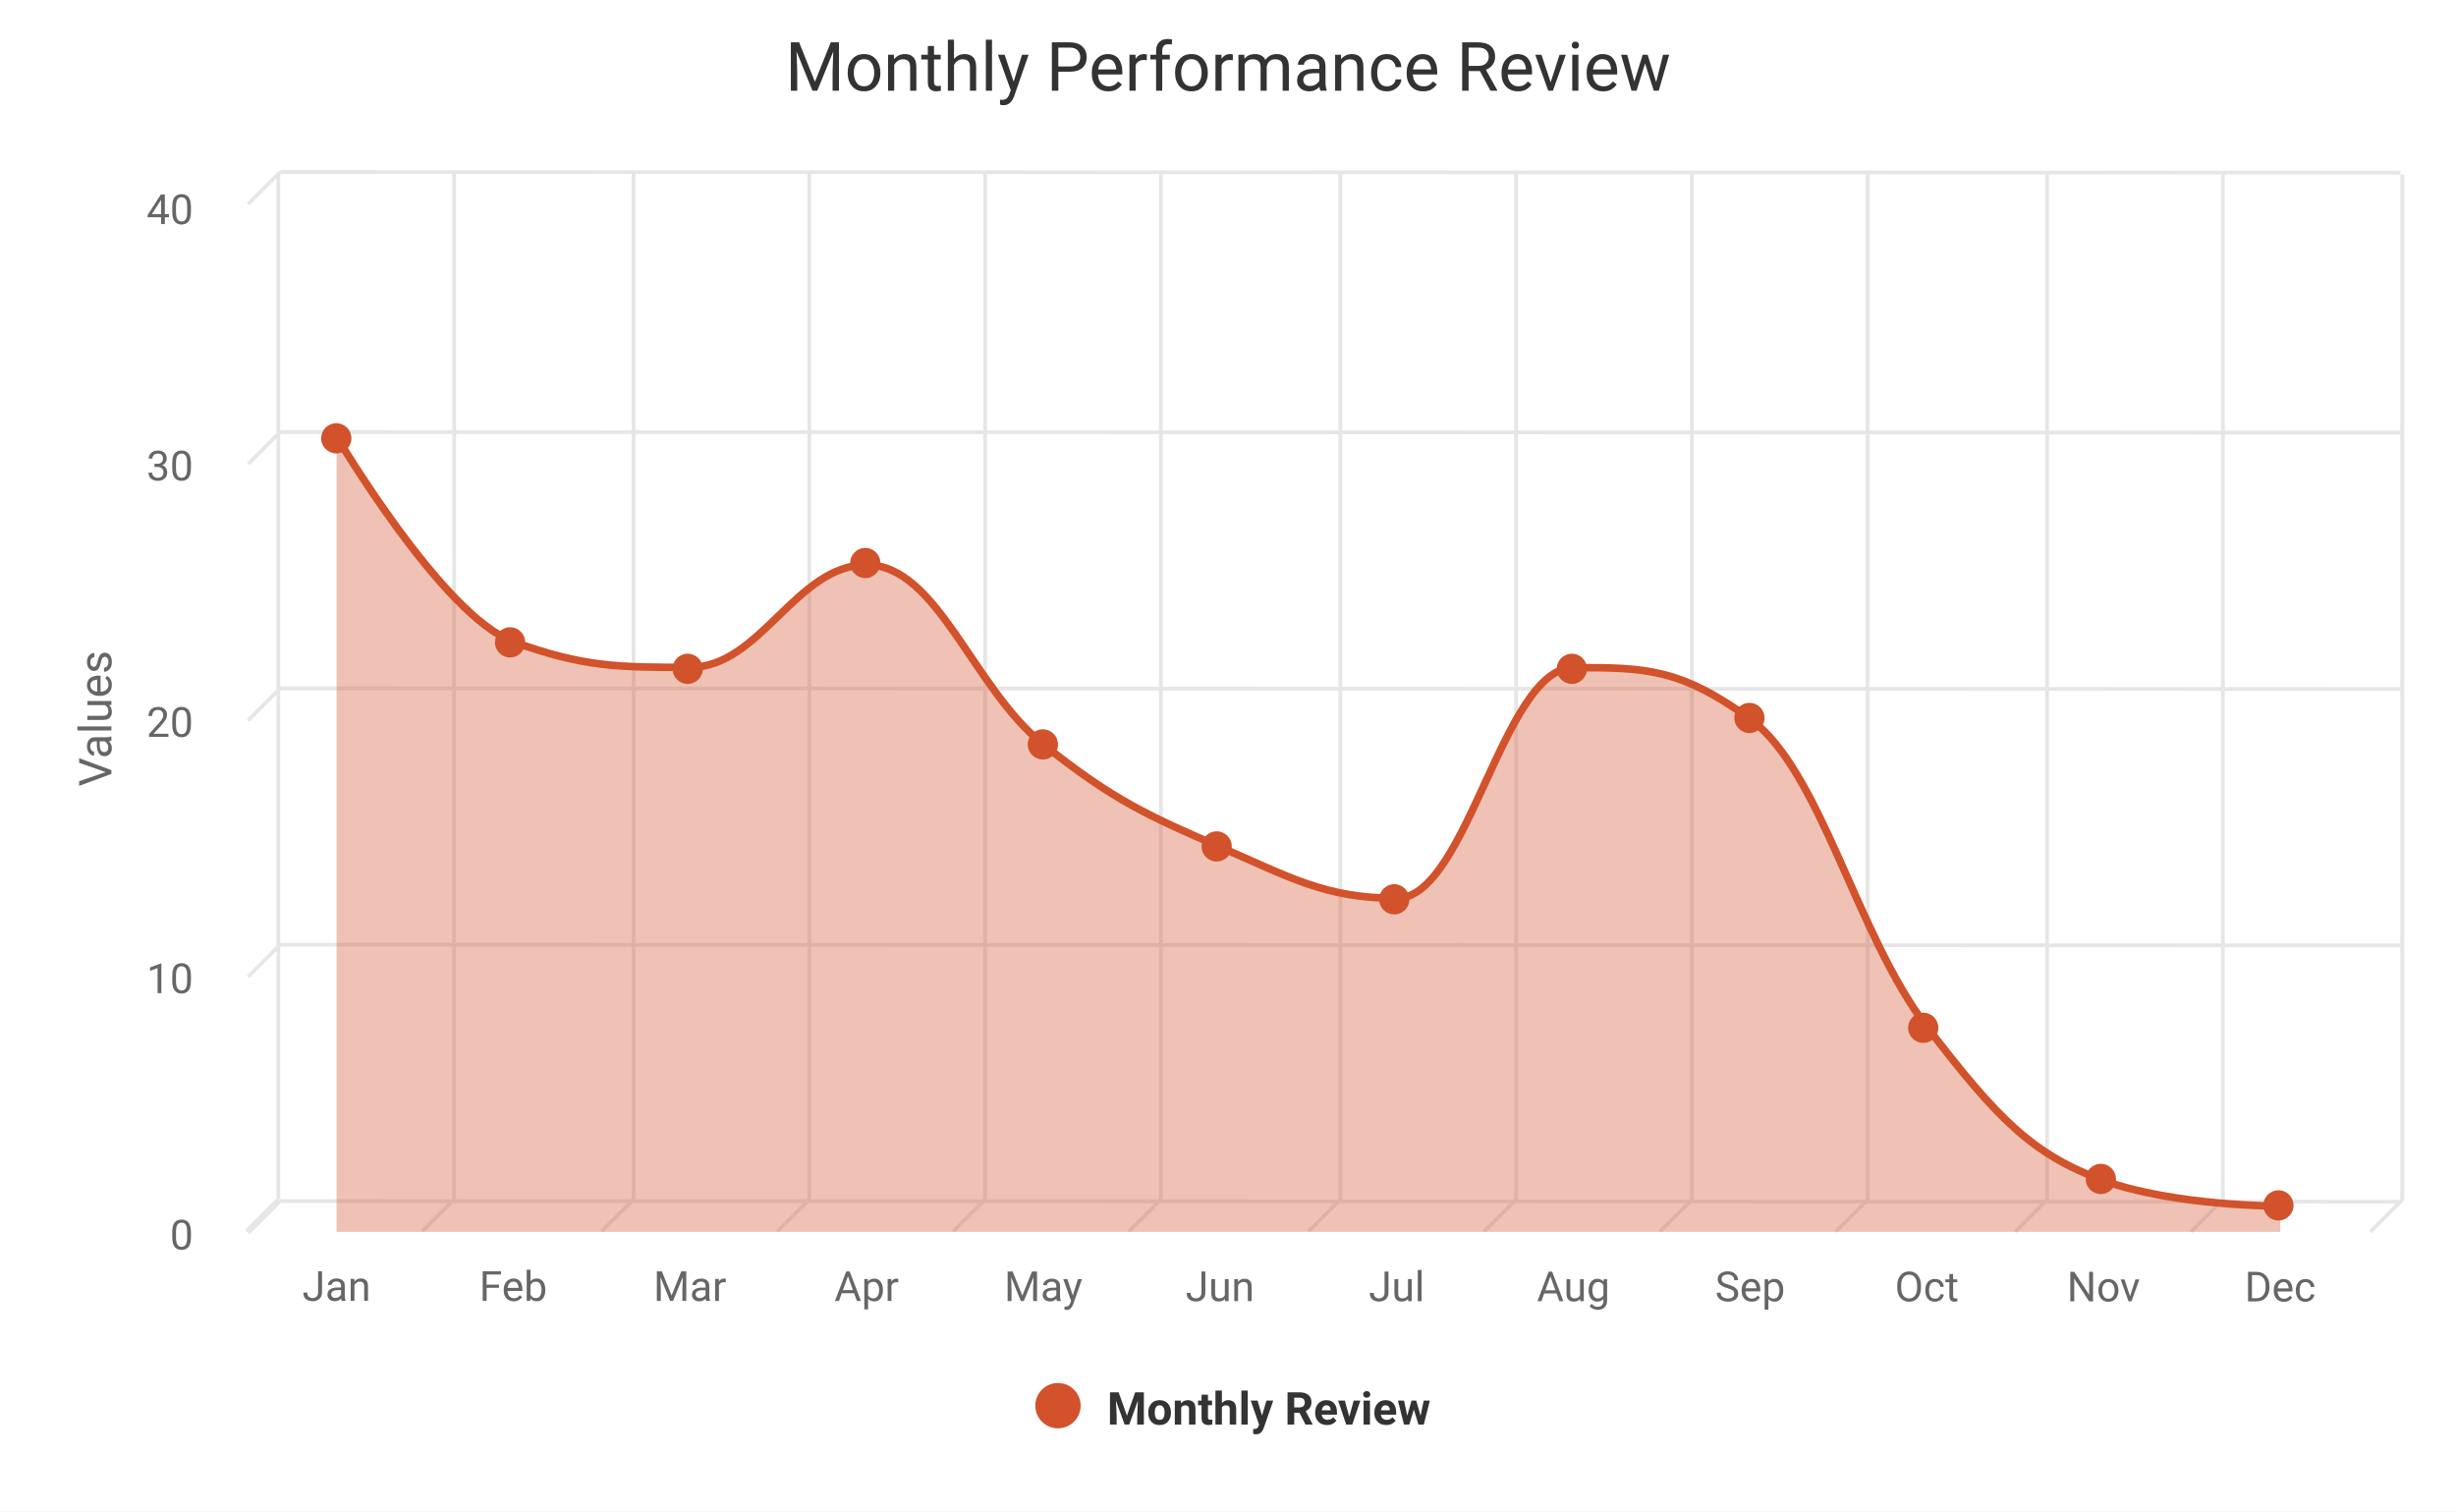
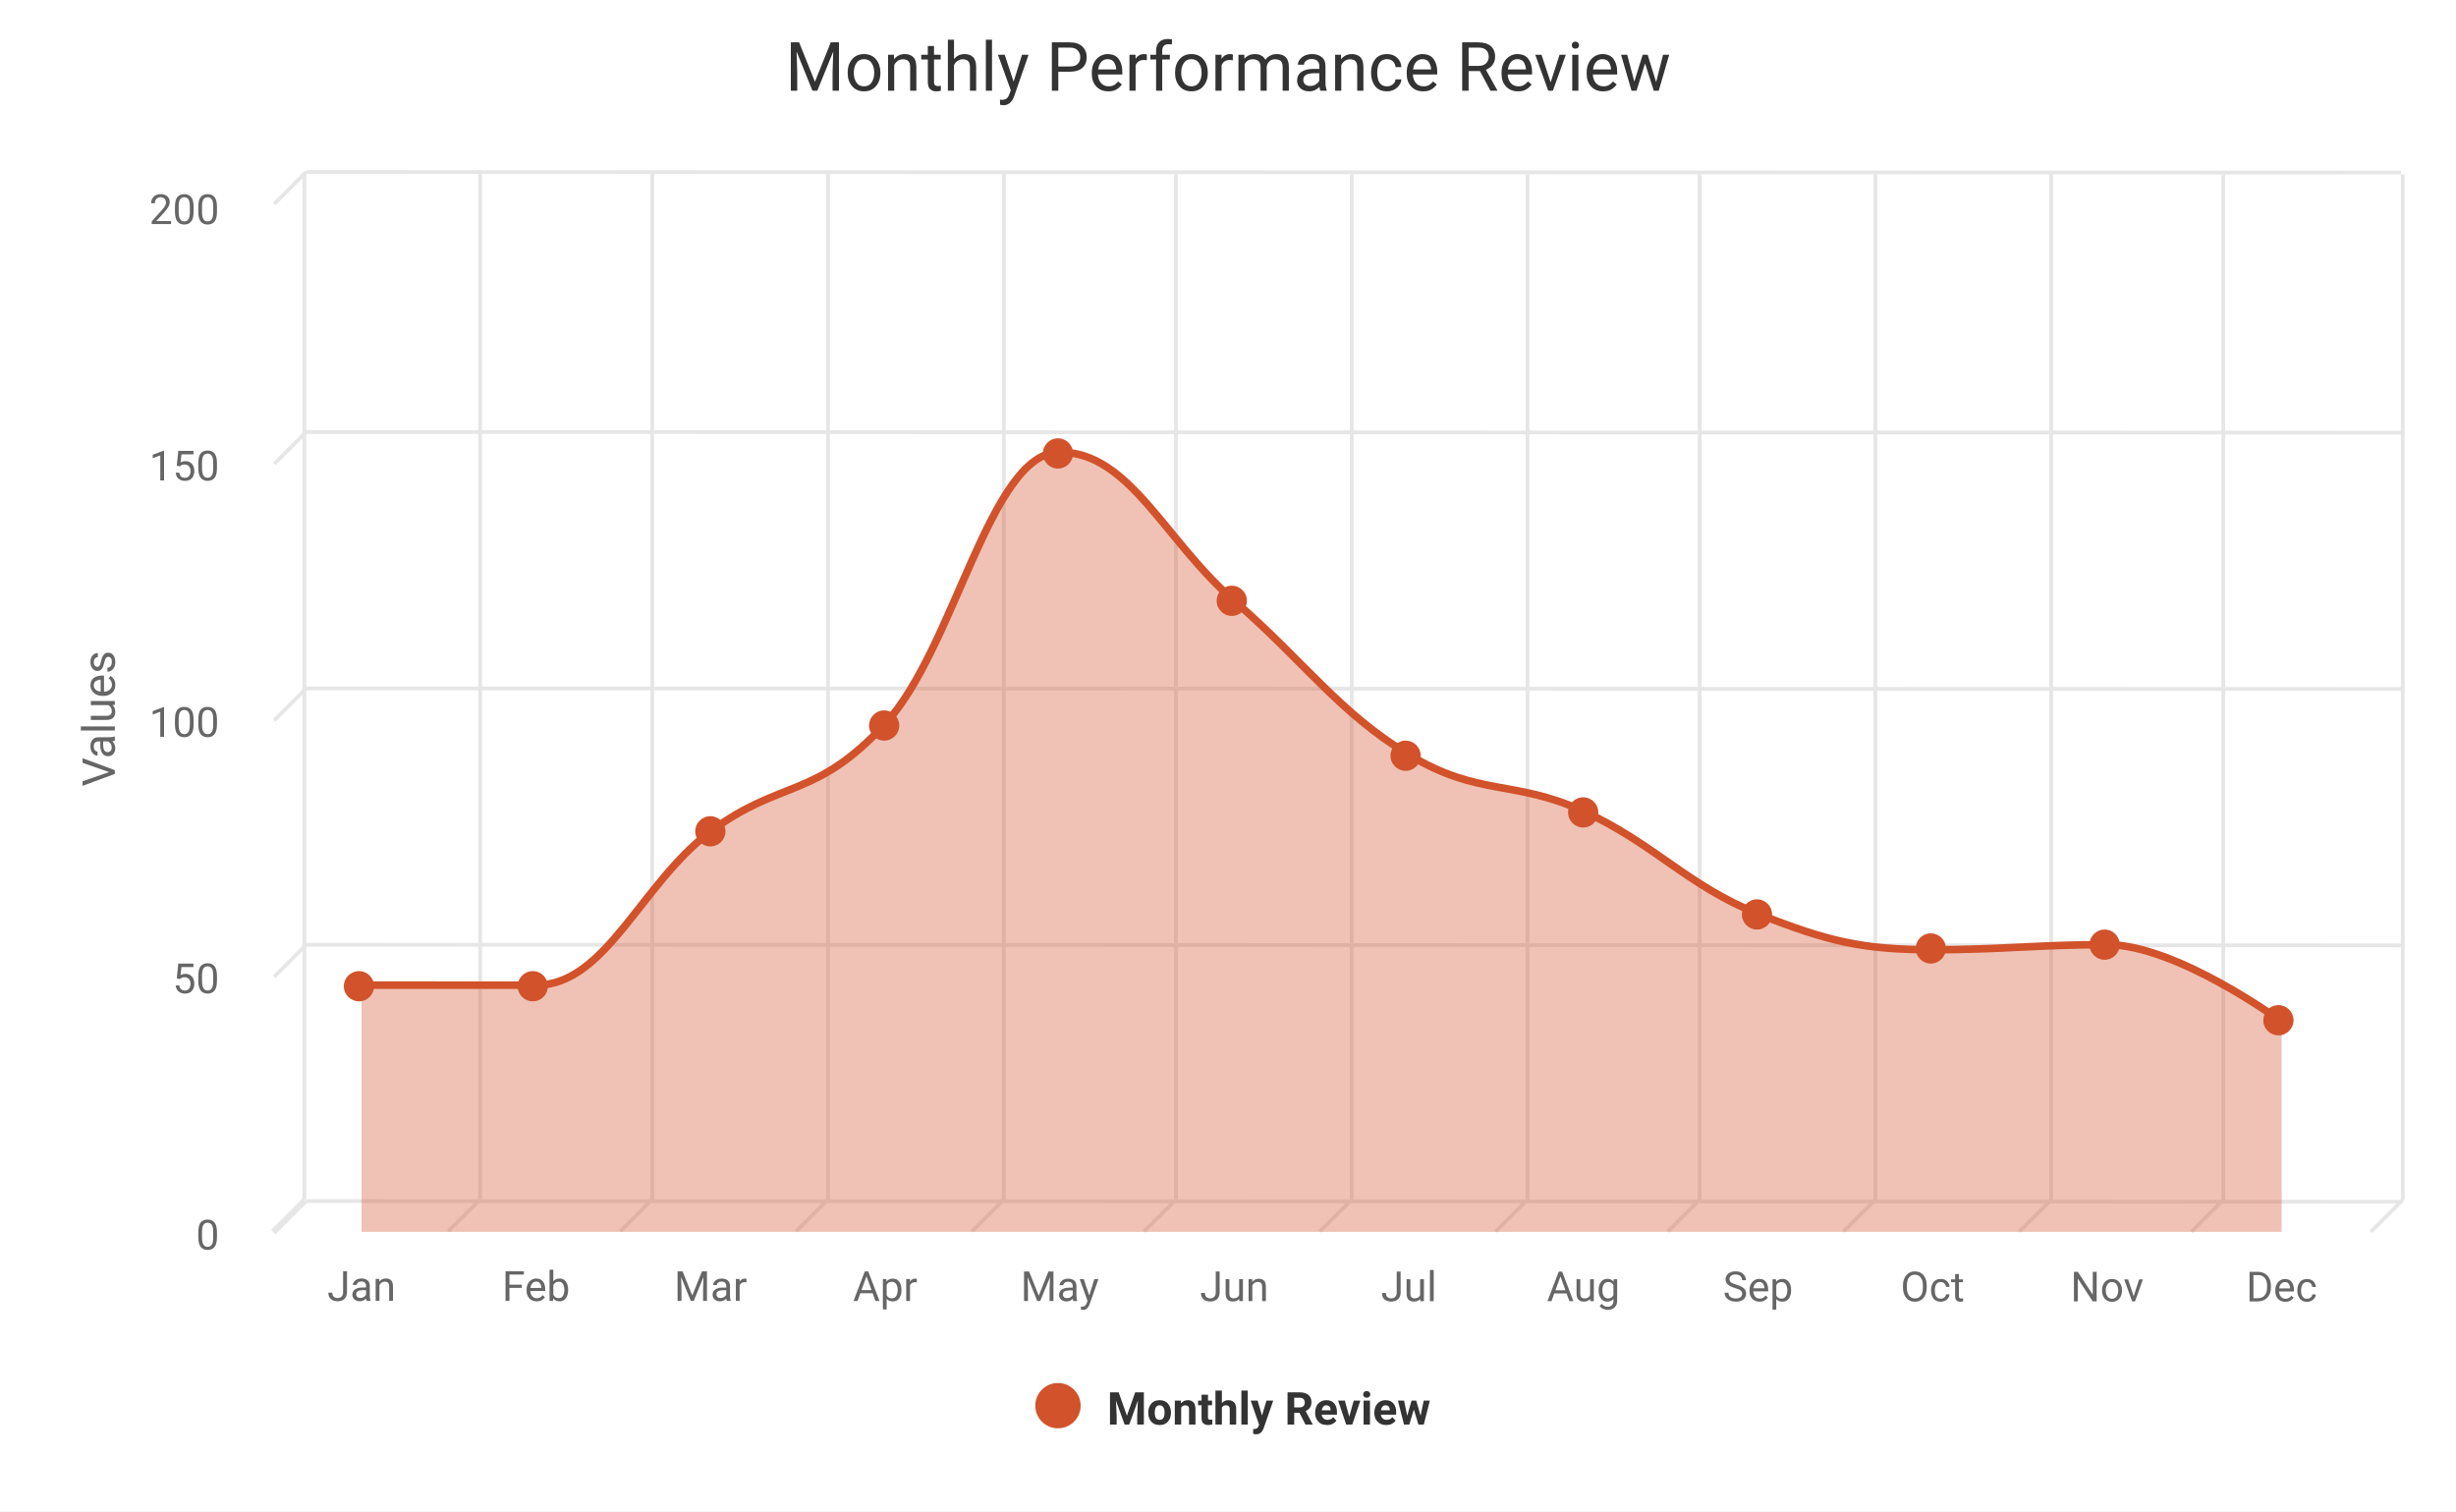
<svg xmlns="http://www.w3.org/2000/svg" version="1.1" class="highcharts-root" style="font-family: Roboto; font-size: 12px;" width="650" height="400" viewBox="0 0 650 400" aria-label="Interactive chart" aria-hidden="false">
  <defs aria-hidden="true">
-     <clipPath id="highcharts-rqmbkfw-4936-">
+     <clipPath id="highcharts-jren4wh-1386-">
      <rect x="0" y="0" width="650" height="400" fill="none" />
    </clipPath>
-     <clipPath id="highcharts-rqmbkfw-4949-">
+     <clipPath id="highcharts-jren4wh-1399-">
      <rect x="0" y="0" width="650" height="400" fill="none" />
    </clipPath>
  </defs>
  <rect fill="#ffffff" class="highcharts-background" x="0" y="0" width="650" height="400" rx="0" ry="0" aria-hidden="true" />
  <g stroke-linejoin="round" class="highcharts-3d-frame highcharts-3d-frame-bottom" data-z-index="-1000" aria-hidden="true">
-     <path fill="none" d="M 64.723 326.798 L 626.85 326.969 L 635.325 318.495 L 73.198 318.324 Z" visibility="hidden" />
-     <path fill="none" d="M 74.15 317.372 L 635.308 317.543 L 626.85 326 L 65.692 325.829 Z" />
-     <path fill="none" d="M 64.723 326.798 L 73.198 318.324 L 74.15 317.372 L 65.692 325.829 Z" visibility="hidden" />
-     <path fill="none" d="M 635.325 318.495 L 626.85 326.969 L 626.85 326 L 635.308 317.543 Z" />
-     <path fill="none" d="M 626.85 326.969 L 64.723 326.798 L 65.692 325.829 L 626.85 326 Z" />
-     <path fill="none" d="M 73.198 318.324 L 635.325 318.495 L 635.308 317.543 L 74.15 317.372 Z" visibility="hidden" />
+     <path fill="none" d="M 71.613 326.8 L 626.96 326.969 L 635.435 318.495 L 80.088 318.326 Z" visibility="hidden" />
+     <path fill="none" d="M 81.04 317.374 L 635.418 317.543 L 626.96 326 L 72.582 325.831 Z" />
+     <path fill="none" d="M 71.613 326.8 L 80.088 318.326 L 81.04 317.374 L 72.582 325.831 Z" visibility="hidden" />
+     <path fill="none" d="M 635.435 318.495 L 626.96 326.969 L 626.96 326 L 635.418 317.543 Z" />
+     <path fill="none" d="M 626.96 326.969 L 71.613 326.8 L 72.582 325.831 L 626.96 326 Z" />
+     <path fill="none" d="M 80.088 318.326 L 635.435 318.495 L 635.418 317.543 L 81.04 317.374 Z" visibility="hidden" />
  </g>
  <g stroke-linejoin="round" class="highcharts-3d-frame highcharts-3d-frame-left" data-z-index="-1000" aria-hidden="true">
-     <path fill="none" d="M 64.723 326.798 L 65.692 325.829 L 74.15 317.372 L 73.198 318.324 Z" visibility="hidden" />
-     <path fill="none" d="M 73.198 45.983 L 74.15 46 L 65.692 54.457 L 64.723 54.457 Z" />
-     <path fill="none" d="M 73.198 318.324 L 73.198 45.983 L 64.723 54.457 L 64.723 326.798 Z" visibility="hidden" />
-     <path fill="none" d="M 74.15 46 L 74.15 317.372 L 65.692 325.829 L 65.692 54.457 Z" />
-     <path fill="none" d="M 64.723 326.798 L 64.723 54.457 L 65.692 54.457 L 65.692 325.829 Z" />
-     <path fill="none" d="M 73.198 45.983 L 73.198 318.324 L 74.15 317.372 L 74.15 46 Z" visibility="hidden" />
+     <path fill="none" d="M 71.613 326.8 L 72.582 325.831 L 81.04 317.374 L 80.088 318.326 Z" visibility="hidden" />
+     <path fill="none" d="M 80.088 45.983 L 81.04 46 L 72.582 54.457 L 71.613 54.457 Z" />
+     <path fill="none" d="M 80.088 318.326 L 80.088 45.983 L 71.613 54.457 L 71.613 326.8 Z" visibility="hidden" />
+     <path fill="none" d="M 81.04 46 L 81.04 317.374 L 72.582 325.831 L 72.582 54.457 Z" />
+     <path fill="none" d="M 71.613 326.8 L 71.613 54.457 L 72.582 54.457 L 72.582 325.831 Z" />
+     <path fill="none" d="M 80.088 45.983 L 80.088 318.326 L 81.04 317.374 L 81.04 46 Z" visibility="hidden" />
  </g>
  <g stroke-linejoin="round" class="highcharts-3d-frame highcharts-3d-frame-back" data-z-index="-1000" aria-hidden="true">
-     <path fill="none" d="M 635.325 318.495 L 73.198 318.324 L 74.15 317.372 L 635.308 317.543 Z" visibility="hidden" />
-     <path fill="none" d="M 73.198 45.983 L 635.325 46.154 L 635.308 46.171 L 74.15 46 Z" />
-     <path fill="none" d="M 73.198 318.324 L 73.198 45.983 L 74.15 46 L 74.15 317.372 Z" visibility="hidden" />
-     <path fill="none" d="M 635.325 46.154 L 635.325 318.495 L 635.308 317.543 L 635.308 46.171 Z" />
-     <path fill="none" d="M 74.15 46 L 635.308 46.171 L 635.308 317.543 L 74.15 317.372 Z" />
-     <path fill="none" d="M 73.198 318.324 L 635.325 318.495 L 635.325 46.154 L 73.198 45.983 Z" visibility="hidden" />
+     <path fill="none" d="M 635.435 318.495 L 80.088 318.326 L 81.04 317.374 L 635.418 317.543 Z" visibility="hidden" />
+     <path fill="none" d="M 80.088 45.983 L 635.435 46.152 L 635.418 46.169 L 81.04 46 Z" />
+     <path fill="none" d="M 80.088 318.326 L 80.088 45.983 L 81.04 46 L 81.04 317.374 Z" visibility="hidden" />
+     <path fill="none" d="M 635.435 46.152 L 635.435 318.495 L 635.418 317.543 L 635.418 46.169 Z" />
+     <path fill="none" d="M 81.04 46 L 635.418 46.169 L 635.418 317.543 L 81.04 317.374 Z" />
+     <path fill="none" d="M 80.088 318.326 L 635.435 318.495 L 635.435 46.152 L 80.088 45.983 Z" visibility="hidden" />
  </g>
-   <rect fill="none" class="highcharts-plot-background" x="61" y="46" width="579" height="280" aria-hidden="true" />
+   <rect fill="none" class="highcharts-plot-background" x="68" y="46" width="572" height="280" aria-hidden="true" />
  <g class="highcharts-pane-group" data-z-index="0" aria-hidden="true" />
  <g class="highcharts-grid highcharts-xaxis-grid" data-z-index="1" aria-hidden="true">
-     <path fill="none" stroke="#e6e6e6" stroke-width="1" stroke-dasharray="none" data-z-index="1" class="highcharts-grid-line" d="M 120.187 46.014 L 120.187 317.386 M 111.728 325.843 L 120.187 317.386" opacity="1" />
-     <path fill="none" stroke="#e6e6e6" stroke-width="1" stroke-dasharray="none" data-z-index="1" class="highcharts-grid-line" d="M 167.677 46.028 L 167.677 317.4 M 159.218 325.858 L 167.677 317.4" opacity="1" />
-     <path fill="none" stroke="#e6e6e6" stroke-width="1" stroke-dasharray="none" data-z-index="1" class="highcharts-grid-line" d="M 214.197 46.043 L 214.197 317.414 M 205.739 325.872 L 214.197 317.414" opacity="1" />
-     <path fill="none" stroke="#e6e6e6" stroke-width="1" stroke-dasharray="none" data-z-index="1" class="highcharts-grid-line" d="M 260.718 46.057 L 260.718 317.429 M 252.26 325.886 L 260.718 317.429" opacity="1" />
-     <path fill="none" stroke="#e6e6e6" stroke-width="1" stroke-dasharray="none" data-z-index="1" class="highcharts-grid-line" d="M 307.239 46.071 L 307.239 317.443 M 298.781 325.9 L 307.239 317.443" opacity="1" />
-     <path fill="none" stroke="#e6e6e6" stroke-width="1" stroke-dasharray="none" data-z-index="1" class="highcharts-grid-line" d="M 354.729 46.085 L 354.729 317.457 M 346.271 325.915 L 354.729 317.457" opacity="1" />
-     <path fill="none" stroke="#e6e6e6" stroke-width="1" stroke-dasharray="none" data-z-index="1" class="highcharts-grid-line" d="M 401.25 46.1 L 401.25 317.471 M 392.792 325.929 L 401.25 317.471" opacity="1" />
-     <path fill="none" stroke="#e6e6e6" stroke-width="1" stroke-dasharray="none" data-z-index="1" class="highcharts-grid-line" d="M 447.771 46.114 L 447.771 317.486 M 439.312 325.943 L 447.771 317.486" opacity="1" />
-     <path fill="none" stroke="#e6e6e6" stroke-width="1" stroke-dasharray="none" data-z-index="1" class="highcharts-grid-line" d="M 494.292 46.128 L 494.292 317.5 M 485.833 325.957 L 494.292 317.5" opacity="1" />
-     <path fill="none" stroke="#e6e6e6" stroke-width="1" stroke-dasharray="none" data-z-index="1" class="highcharts-grid-line" d="M 541.782 46.142 L 541.782 317.514 M 533.323 325.972 L 541.782 317.514" opacity="1" />
-     <path fill="none" stroke="#e6e6e6" stroke-width="1" stroke-dasharray="none" data-z-index="1" class="highcharts-grid-line" d="M 588.303 46.157 L 588.303 317.528 M 579.844 325.986 L 588.303 317.528" opacity="1" />
-     <path fill="none" stroke="#e6e6e6" stroke-width="1" stroke-dasharray="none" data-z-index="1" class="highcharts-grid-line" d="M 635.793 46.171 L 635.793 317.543 M 627.334 326 L 635.793 317.543" opacity="1" />
-     <path fill="none" stroke="#e6e6e6" stroke-width="1" stroke-dasharray="none" data-z-index="1" class="highcharts-grid-line" d="M 73.666 46 L 73.666 317.372 M 65.207 325.829 L 73.666 317.372" opacity="1" />
+     <path fill="none" stroke="#e6e6e6" stroke-width="1" stroke-dasharray="none" data-z-index="1" class="highcharts-grid-line" d="M 127.077 46.014 L 127.077 317.388 M 118.618 325.845 L 127.077 317.388" opacity="1" />
+     <path fill="none" stroke="#e6e6e6" stroke-width="1" stroke-dasharray="none" data-z-index="1" class="highcharts-grid-line" d="M 172.629 46.028 L 172.629 317.402 M 164.17 325.859 L 172.629 317.402" opacity="1" />
+     <path fill="none" stroke="#e6e6e6" stroke-width="1" stroke-dasharray="none" data-z-index="1" class="highcharts-grid-line" d="M 219.15 46.042 L 219.15 317.416 M 210.692 325.873 L 219.15 317.416" opacity="1" />
+     <path fill="none" stroke="#e6e6e6" stroke-width="1" stroke-dasharray="none" data-z-index="1" class="highcharts-grid-line" d="M 265.671 46.056 L 265.671 317.43 M 257.213 325.887 L 265.671 317.43" opacity="1" />
+     <path fill="none" stroke="#e6e6e6" stroke-width="1" stroke-dasharray="none" data-z-index="1" class="highcharts-grid-line" d="M 311.224 46.07 L 311.224 317.444 M 302.765 325.901 L 311.224 317.444" opacity="1" />
+     <path fill="none" stroke="#e6e6e6" stroke-width="1" stroke-dasharray="none" data-z-index="1" class="highcharts-grid-line" d="M 357.745 46.084 L 357.745 317.458 M 349.286 325.915 L 357.745 317.458" opacity="1" />
+     <path fill="none" stroke="#e6e6e6" stroke-width="1" stroke-dasharray="none" data-z-index="1" class="highcharts-grid-line" d="M 404.266 46.098 L 404.266 317.472 M 395.807 325.93 L 404.266 317.472" opacity="1" />
+     <path fill="none" stroke="#e6e6e6" stroke-width="1" stroke-dasharray="none" data-z-index="1" class="highcharts-grid-line" d="M 449.818 46.112 L 449.818 317.486 M 441.359 325.943 L 449.818 317.486" opacity="1" />
+     <path fill="none" stroke="#e6e6e6" stroke-width="1" stroke-dasharray="none" data-z-index="1" class="highcharts-grid-line" d="M 496.339 46.127 L 496.339 317.5 M 487.881 325.958 L 496.339 317.5" opacity="1" />
+     <path fill="none" stroke="#e6e6e6" stroke-width="1" stroke-dasharray="none" data-z-index="1" class="highcharts-grid-line" d="M 542.86 46.141 L 542.86 317.514 M 534.402 325.972 L 542.86 317.514" opacity="1" />
+     <path fill="none" stroke="#e6e6e6" stroke-width="1" stroke-dasharray="none" data-z-index="1" class="highcharts-grid-line" d="M 588.412 46.155 L 588.412 317.528 M 579.954 325.986 L 588.412 317.528" opacity="1" />
+     <path fill="none" stroke="#e6e6e6" stroke-width="1" stroke-dasharray="none" data-z-index="1" class="highcharts-grid-line" d="M 635.903 46.169 L 635.903 317.543 M 627.444 326 L 635.903 317.543" opacity="1" />
+     <path fill="none" stroke="#e6e6e6" stroke-width="1" stroke-dasharray="none" data-z-index="1" class="highcharts-grid-line" d="M 80.556 46 L 80.556 317.374 M 72.097 325.831 L 80.556 317.374" opacity="1" />
  </g>
  <g class="highcharts-grid highcharts-zaxis-grid" data-z-index="1" aria-hidden="true" />
  <g class="highcharts-grid highcharts-yaxis-grid" data-z-index="1" aria-hidden="true">
-     <path fill="none" stroke="#e6e6e6" stroke-width="1" stroke-dasharray="none" data-z-index="1" class="highcharts-grid-line" d="M 74.15 317.856 L 635.308 318.027 M 65.692 326.314 L 74.15 317.856" opacity="1" />
-     <path fill="none" stroke="#e6e6e6" stroke-width="1" stroke-dasharray="none" data-z-index="1" class="highcharts-grid-line" d="M 74.15 250.013 L 635.308 250.184 M 65.692 258.471 L 74.15 250.013" opacity="1" />
-     <path fill="none" stroke="#e6e6e6" stroke-width="1" stroke-dasharray="none" data-z-index="1" class="highcharts-grid-line" d="M 74.15 182.17 L 635.308 182.341 M 65.692 190.628 L 74.15 182.17" opacity="1" />
-     <path fill="none" stroke="#e6e6e6" stroke-width="1" stroke-dasharray="none" data-z-index="1" class="highcharts-grid-line" d="M 74.15 114.328 L 635.308 114.498 M 65.692 122.785 L 74.15 114.328" opacity="1" />
-     <path fill="none" stroke="#e6e6e6" stroke-width="1" stroke-dasharray="none" data-z-index="1" class="highcharts-grid-line" d="M 74.15 45.515 L 635.308 45.686 M 65.692 53.973 L 74.15 45.515" opacity="1" />
+     <path fill="none" stroke="#e6e6e6" stroke-width="1" stroke-dasharray="none" data-z-index="1" class="highcharts-grid-line" d="M 81.04 317.858 L 635.418 318.027 M 72.582 326.316 L 81.04 317.858" opacity="1" />
+     <path fill="none" stroke="#e6e6e6" stroke-width="1" stroke-dasharray="none" data-z-index="1" class="highcharts-grid-line" d="M 81.04 250.015 L 635.418 250.184 M 72.582 258.472 L 81.04 250.015" opacity="1" />
+     <path fill="none" stroke="#e6e6e6" stroke-width="1" stroke-dasharray="none" data-z-index="1" class="highcharts-grid-line" d="M 81.04 182.171 L 635.418 182.34 M 72.582 190.629 L 81.04 182.171" opacity="1" />
+     <path fill="none" stroke="#e6e6e6" stroke-width="1" stroke-dasharray="none" data-z-index="1" class="highcharts-grid-line" d="M 81.04 114.328 L 635.418 114.497 M 72.582 122.785 L 81.04 114.328" opacity="1" />
+     <path fill="none" stroke="#e6e6e6" stroke-width="1" stroke-dasharray="none" data-z-index="1" class="highcharts-grid-line" d="M 81.04 45.515 L 635.418 45.684 M 72.582 53.973 L 81.04 45.515" opacity="1" />
  </g>
-   <rect fill="none" class="highcharts-plot-border" data-z-index="1" x="61" y="46" width="579" height="280" aria-hidden="true" />
+   <rect fill="none" class="highcharts-plot-border" data-z-index="1" x="68" y="46" width="572" height="280" aria-hidden="true" />
  <g class="highcharts-axis highcharts-xaxis" data-z-index="2" aria-hidden="true">
    <path fill="none" class="highcharts-axis-line" stroke="#ccd6eb" stroke-width="1" data-z-index="7" d="M 0 0" />
  </g>
  <g class="highcharts-axis highcharts-zaxis" data-z-index="2" aria-hidden="true">
    <path fill="none" class="highcharts-axis-line" data-z-index="7" d="M 0 0" />
  </g>
  <g class="highcharts-axis highcharts-yaxis" data-z-index="2" aria-hidden="true">
-     <text x="29.478" data-z-index="7" text-anchor="middle" transform="translate(0,0) rotate(270 29.47804 190.1432)" class="highcharts-axis-title" style="color: rgb(102, 102, 102); fill: rgb(102, 102, 102);" y="190.143" z="12.637">Values</text>
+     <text x="30.385" data-z-index="7" text-anchor="middle" transform="translate(0,0) rotate(270 30.3852 190.1442)" class="highcharts-axis-title" style="color: rgb(102, 102, 102); fill: rgb(102, 102, 102);" y="190.144" z="12.577">Values</text>
    <path fill="none" class="highcharts-axis-line" data-z-index="7" d="M 0 0" />
  </g>
  <g class="highcharts-series-group" data-z-index="3" aria-hidden="false">
-     <g class="highcharts-series highcharts-series-0 highcharts-areaspline-series" data-z-index="0.1" opacity="1" transform="translate(61,46) scale(1 1)" clip-path="url(#highcharts-rqmbkfw-4949-)" aria-hidden="true">
-       <path fill="rgb(209,82,43)" fill-opacity="0.35" d="M 28.073 69.523 C 28.073 69.523 56.131 117.013 74.836 123.812 C 93.542 130.61 102.894 130.61 121.6 130.61 C 140.305 130.61 149.658 103.487 168.363 103.487 C 187.068 103.487 196.421 136.06 215.126 150.992 C 233.831 165.923 243.184 169.996 261.889 178.143 C 280.594 186.29 289.947 191.726 308.652 191.726 C 327.358 191.726 336.71 130.681 355.415 130.681 C 374.121 130.681 383.473 130.681 402.179 144.264 C 420.884 157.847 430.237 201.261 448.942 225.69 C 467.647 250.119 477 259.612 495.705 266.41 C 514.41 273.209 542.468 273.209 542.468 273.209 L 542.468 280 C 542.468 280 514.41 280 495.705 280 C 477 280 467.647 280 448.942 280 C 430.237 280 420.884 280 402.179 280 C 383.473 280 374.121 280 355.415 280 C 336.71 280 327.358 280 308.652 280 C 289.947 280 280.594 280 261.889 280 C 243.184 280 233.831 280 215.126 280 C 196.421 280 187.068 280 168.363 280 C 149.658 280 140.305 280 121.6 280 C 102.894 280 93.542 280 74.836 280 C 56.131 280 28.073 280 28.073 280 Z" class="highcharts-area" data-z-index="0" />
-       <path fill="none" d="M 28.073 69.523 C 28.073 69.523 56.131 117.013 74.836 123.812 C 93.542 130.61 102.894 130.61 121.6 130.61 C 140.305 130.61 149.658 103.487 168.363 103.487 C 187.068 103.487 196.421 136.06 215.126 150.992 C 233.831 165.923 243.184 169.996 261.889 178.143 C 280.594 186.29 289.947 191.726 308.652 191.726 C 327.358 191.726 336.71 130.681 355.415 130.681 C 374.121 130.681 383.473 130.681 402.179 144.264 C 420.884 157.847 430.237 201.261 448.942 225.69 C 467.647 250.119 477 259.612 495.705 266.41 C 514.41 273.209 542.468 273.209 542.468 273.209" class="highcharts-graph" data-z-index="1" stroke="#d1522b" stroke-width="2" stroke-linejoin="round" stroke-linecap="round" />
+     <g class="highcharts-series highcharts-series-0 highcharts-areaspline-series" data-z-index="0.1" opacity="1" transform="translate(68,46) scale(1 1)" clip-path="url(#highcharts-jren4wh-1399-)" aria-hidden="true">
+       <path fill="rgb(209,82,43)" fill-opacity="0.35" d="M 27.681 214.708 C 27.681 214.708 55.4 214.723 73.879 214.723 C 92.358 214.723 101.598 187.865 120.077 174.031 C 138.556 160.196 147.796 165.626 166.275 145.55 C 184.755 125.474 193.994 73.65 212.473 73.65 C 230.953 73.65 240.192 96.997 258.672 113.014 C 277.151 129.03 286.39 142.602 304.87 153.734 C 323.349 164.866 332.589 160.255 351.068 168.673 C 369.547 177.092 378.787 188.492 397.266 195.825 C 415.745 203.158 424.985 205.337 443.464 205.337 C 461.943 205.337 471.183 203.994 489.662 203.994 C 508.142 203.994 535.861 224.361 535.861 224.361 L 535.861 280 C 535.861 280 508.142 280 489.662 280 C 471.183 280 461.943 280 443.464 280 C 424.985 280 415.745 280 397.266 280 C 378.787 280 369.547 280 351.068 280 C 332.589 280 323.349 280 304.87 280 C 286.39 280 277.151 280 258.672 280 C 240.192 280 230.953 280 212.473 280 C 193.994 280 184.755 280 166.275 280 C 147.796 280 138.556 280 120.077 280 C 101.598 280 92.358 280 73.879 280 C 55.4 280 27.681 280 27.681 280 Z" class="highcharts-area" data-z-index="0" />
+       <path fill="none" d="M 27.681 214.708 C 27.681 214.708 55.4 214.723 73.879 214.723 C 92.358 214.723 101.598 187.865 120.077 174.031 C 138.556 160.196 147.796 165.626 166.275 145.55 C 184.755 125.474 193.994 73.65 212.473 73.65 C 230.953 73.65 240.192 96.997 258.672 113.014 C 277.151 129.03 286.39 142.602 304.87 153.734 C 323.349 164.866 332.589 160.255 351.068 168.673 C 369.547 177.092 378.787 188.492 397.266 195.825 C 415.745 203.158 424.985 205.337 443.464 205.337 C 461.943 205.337 471.183 203.994 489.662 203.994 C 508.142 203.994 535.861 224.361 535.861 224.361" class="highcharts-graph" data-z-index="1" stroke="#d1522b" stroke-width="2" stroke-linejoin="round" stroke-linecap="round" />
    </g>
-     <g class="highcharts-markers highcharts-series-0 highcharts-areaspline-series" data-z-index="0.1" opacity="1" transform="translate(61,46) scale(1 1)" clip-path="none" aria-hidden="false">
-       <path fill="#d1522b" d="M 28 74 A 4 4 0 1 1 28.004 74 Z" opacity="1" class="highcharts-point" tabindex="-1" role="img" aria-label="Jan, 31 units. Monthly Review." style="outline: none;" />
-       <path fill="#d1522b" d="M 74 128 A 4 4 0 1 1 74.004 128 Z" opacity="1" class="highcharts-point" tabindex="-1" role="img" aria-label="Feb, 23 units. Monthly Review." style="outline: none;" />
-       <path fill="#d1522b" d="M 121 135 A 4 4 0 1 1 121.004 135 Z" opacity="1" class="highcharts-point" tabindex="-1" role="img" aria-label="Mar, 22 units. Monthly Review." style="outline: none;" />
-       <path fill="#d1522b" d="M 168 107 A 4 4 0 1 1 168.004 107 Z" opacity="1" class="highcharts-point" tabindex="-1" role="img" aria-label="Apr, 26 units. Monthly Review." style="outline: none;" />
-       <path fill="#d1522b" d="M 215 155 A 4 4 0 1 1 215.004 155 Z" opacity="1" class="highcharts-point" tabindex="-1" role="img" aria-label="May, 19 units. Monthly Review." style="outline: none;" />
-       <path fill="#d1522b" d="M 261 182 A 4 4 0 1 1 261.004 182 Z" opacity="1" class="highcharts-point" tabindex="-1" role="img" aria-label="Jun, 15 units. Monthly Review." style="outline: none;" />
-       <path fill="#d1522b" d="M 308 196 A 4 4 0 1 1 308.004 196 Z" opacity="1" class="highcharts-point" tabindex="-1" role="img" aria-label="Jul, 13 units. Monthly Review." style="outline: none;" />
-       <path fill="#d1522b" d="M 355 135 A 4 4 0 1 1 355.004 135 Z" opacity="1" class="highcharts-point" tabindex="-1" role="img" aria-label="Aug, 22 units. Monthly Review." style="outline: none;" />
-       <path fill="#d1522b" d="M 402 148 A 4 4 0 1 1 402.004 148 Z" opacity="1" class="highcharts-point" tabindex="-1" role="img" aria-label="Sep, 20 units. Monthly Review." style="outline: none;" />
-       <path fill="#d1522b" d="M 448 230 A 4 4 0 1 1 448.004 230 Z" opacity="1" class="highcharts-point" tabindex="-1" role="img" aria-label="Oct, 8 units. Monthly Review." style="outline: none;" />
-       <path fill="#d1522b" d="M 495 270 A 4 4 0 1 1 495.004 270 Z" opacity="1" class="highcharts-point" tabindex="-1" role="img" aria-label="Nov, 2 units. Monthly Review." style="outline: none;" />
-       <path fill="#d1522b" d="M 542 277 A 4 4 0 1 1 542.004 277 Z" opacity="1" class="highcharts-point" tabindex="-1" role="img" aria-label="Dec, 1 units. Monthly Review." style="outline: none;" />
+     <g class="highcharts-markers highcharts-series-0 highcharts-areaspline-series" data-z-index="0.1" opacity="1" transform="translate(68,46) scale(1 1)" clip-path="none" aria-hidden="false">
+       <path fill="#d1522b" d="M 27 219 A 4 4 0 1 1 27.004 219 Z" opacity="1" class="highcharts-point" tabindex="-1" role="img" aria-label="Jan, 48 units. Monthly Review." style="outline: none;" />
+       <path fill="#d1522b" d="M 73 219 A 4 4 0 1 1 73.004 219 Z" opacity="1" class="highcharts-point" tabindex="-1" role="img" aria-label="Feb, 48 units. Monthly Review." style="outline: none;" />
+       <path fill="#d1522b" d="M 120 178 A 4 4 0 1 1 120.004 178 Z" opacity="1" class="highcharts-point" tabindex="-1" role="img" aria-label="Mar, 78 units. Monthly Review." style="outline: none;" />
+       <path fill="#d1522b" d="M 166 150 A 4 4 0 1 1 166.004 150 Z" opacity="1" class="highcharts-point" tabindex="-1" role="img" aria-label="Apr, 99 units. Monthly Review." style="outline: none;" />
+       <path fill="#d1522b" d="M 212 78 A 4 4 0 1 1 212.004 78 Z" opacity="1" class="highcharts-point" tabindex="-1" role="img" aria-label="May, 152 units. Monthly Review." style="outline: none;" />
+       <path fill="#d1522b" d="M 258 117 A 4 4 0 1 1 258.004 117 Z" opacity="1" class="highcharts-point" tabindex="-1" role="img" aria-label="Jun, 123 units. Monthly Review." style="outline: none;" />
+       <path fill="#d1522b" d="M 304 158 A 4 4 0 1 1 304.004 158 Z" opacity="1" class="highcharts-point" tabindex="-1" role="img" aria-label="Jul, 93 units. Monthly Review." style="outline: none;" />
+       <path fill="#d1522b" d="M 351 173 A 4 4 0 1 1 351.004 173 Z" opacity="1" class="highcharts-point" tabindex="-1" role="img" aria-label="Aug, 82 units. Monthly Review." style="outline: none;" />
+       <path fill="#d1522b" d="M 397 200 A 4 4 0 1 1 397.004 200 Z" opacity="1" class="highcharts-point" tabindex="-1" role="img" aria-label="Sep, 62 units. Monthly Review." style="outline: none;" />
+       <path fill="#d1522b" d="M 443 209 A 4 4 0 1 1 443.004 209 Z" opacity="1" class="highcharts-point" tabindex="-1" role="img" aria-label="Oct, 55 units. Monthly Review." style="outline: none;" />
+       <path fill="#d1522b" d="M 489 208 A 4 4 0 1 1 489.004 208 Z" opacity="1" class="highcharts-point" tabindex="-1" role="img" aria-label="Nov, 56 units. Monthly Review." style="outline: none;" />
+       <path fill="#d1522b" d="M 535 228 A 4 4 0 1 1 535.004 228 Z" opacity="1" class="highcharts-point" tabindex="-1" role="img" aria-label="Dec, 41 units. Monthly Review." style="outline: none;" />
    </g>
  </g>
  <text x="325" text-anchor="middle" class="highcharts-title" data-z-index="4" style="color: rgb(51, 51, 51); font-size: 18px; fill: rgb(51, 51, 51);" y="24" aria-hidden="true">Monthly Performance Review</text>
  <text x="325" text-anchor="middle" class="highcharts-subtitle" data-z-index="4" style="color: rgb(102, 102, 102); fill: rgb(102, 102, 102);" y="45" aria-hidden="true" />
  <text x="10" text-anchor="start" class="highcharts-caption" data-z-index="4" style="color: rgb(102, 102, 102); fill: rgb(102, 102, 102);" y="397" aria-hidden="true" />
  <g class="highcharts-legend highcharts-no-tooltip" data-z-index="7" transform="translate(264,359)" aria-hidden="true">
    <rect fill="none" class="highcharts-legend-box" rx="0" ry="0" x="0" y="0" width="121" height="26" />
    <g data-z-index="1">
      <g>
        <g class="highcharts-legend-item highcharts-areaspline-series highcharts-color-undefined highcharts-series-0" data-z-index="1" transform="translate(8,3)">
          <text x="21" text-anchor="start" data-z-index="2" y="15" style="color: rgb(51, 51, 51); cursor: pointer; font-size: 12px; font-weight: bold; fill: rgb(51, 51, 51);">Monthly Review</text>
          <rect x="2" y="4" width="12" height="12" fill="#d1522b" rx="6" ry="6" class="highcharts-point" data-z-index="3" />
        </g>
      </g>
    </g>
  </g>
  <g class="highcharts-axis-labels highcharts-xaxis-labels" data-z-index="7" aria-hidden="true">
-     <text x="89.073" style="color: rgb(102, 102, 102); cursor: default; font-size: 11px; fill: rgb(102, 102, 102);" text-anchor="middle" transform="translate(0,0)" y="344.253" z="14.598" opacity="1">Jan</text>
-     <text x="135.836" style="color: rgb(102, 102, 102); cursor: default; font-size: 11px; fill: rgb(102, 102, 102);" text-anchor="middle" transform="translate(0,0)" y="344.268" z="13.782" opacity="1">Feb</text>
-     <text x="182.6" style="color: rgb(102, 102, 102); cursor: default; font-size: 11px; fill: rgb(102, 102, 102);" text-anchor="middle" transform="translate(0,0)" y="344.282" z="12.966" opacity="1">Mar</text>
-     <text x="229.363" style="color: rgb(102, 102, 102); cursor: default; font-size: 11px; fill: rgb(102, 102, 102);" text-anchor="middle" transform="translate(0,0)" y="344.296" z="12.149" opacity="1">Apr</text>
-     <text x="276.126" style="color: rgb(102, 102, 102); cursor: default; font-size: 11px; fill: rgb(102, 102, 102);" text-anchor="middle" transform="translate(0,0)" y="344.31" z="11.333" opacity="1">May</text>
-     <text x="322.889" style="color: rgb(102, 102, 102); cursor: default; font-size: 11px; fill: rgb(102, 102, 102);" text-anchor="middle" transform="translate(0,0)" y="344.325" z="10.517" opacity="1">Jun</text>
-     <text x="369.652" style="color: rgb(102, 102, 102); cursor: default; font-size: 11px; fill: rgb(102, 102, 102);" text-anchor="middle" transform="translate(0,0)" y="344.339" z="9.701" opacity="1">Jul</text>
-     <text x="416.415" style="color: rgb(102, 102, 102); cursor: default; font-size: 11px; fill: rgb(102, 102, 102);" text-anchor="middle" transform="translate(0,0)" y="344.353" z="8.885" opacity="1">Aug</text>
-     <text x="463.179" style="color: rgb(102, 102, 102); cursor: default; font-size: 11px; fill: rgb(102, 102, 102);" text-anchor="middle" transform="translate(0,0)" y="344.367" z="8.069" opacity="1">Sep</text>
-     <text x="509.942" style="color: rgb(102, 102, 102); cursor: default; font-size: 11px; fill: rgb(102, 102, 102);" text-anchor="middle" transform="translate(0,0)" y="344.382" z="7.253" opacity="1">Oct</text>
-     <text x="556.705" style="color: rgb(102, 102, 102); cursor: default; font-size: 11px; fill: rgb(102, 102, 102);" text-anchor="middle" transform="translate(0,0)" y="344.396" z="6.437" opacity="1">Nov</text>
-     <text x="603.468" style="color: rgb(102, 102, 102); cursor: default; font-size: 11px; fill: rgb(102, 102, 102);" text-anchor="middle" transform="translate(0,0)" y="344.41" z="5.62" opacity="1">Dec</text>
+     <text x="95.681" style="color: rgb(102, 102, 102); cursor: default; font-size: 11px; fill: rgb(102, 102, 102);" text-anchor="middle" transform="translate(0,0)" y="344.256" z="14.542" opacity="1">Jan</text>
+     <text x="141.879" style="color: rgb(102, 102, 102); cursor: default; font-size: 11px; fill: rgb(102, 102, 102);" text-anchor="middle" transform="translate(0,0)" y="344.27" z="13.736" opacity="1">Feb</text>
+     <text x="188.077" style="color: rgb(102, 102, 102); cursor: default; font-size: 11px; fill: rgb(102, 102, 102);" text-anchor="middle" transform="translate(0,0)" y="344.284" z="12.929" opacity="1">Mar</text>
+     <text x="234.275" style="color: rgb(102, 102, 102); cursor: default; font-size: 11px; fill: rgb(102, 102, 102);" text-anchor="middle" transform="translate(0,0)" y="344.298" z="12.123" opacity="1">Apr</text>
+     <text x="280.473" style="color: rgb(102, 102, 102); cursor: default; font-size: 11px; fill: rgb(102, 102, 102);" text-anchor="middle" transform="translate(0,0)" y="344.312" z="11.317" opacity="1">May</text>
+     <text x="326.672" style="color: rgb(102, 102, 102); cursor: default; font-size: 11px; fill: rgb(102, 102, 102);" text-anchor="middle" transform="translate(0,0)" y="344.326" z="10.51" opacity="1">Jun</text>
+     <text x="372.87" style="color: rgb(102, 102, 102); cursor: default; font-size: 11px; fill: rgb(102, 102, 102);" text-anchor="middle" transform="translate(0,0)" y="344.34" z="9.704" opacity="1">Jul</text>
+     <text x="419.068" style="color: rgb(102, 102, 102); cursor: default; font-size: 11px; fill: rgb(102, 102, 102);" text-anchor="middle" transform="translate(0,0)" y="344.354" z="8.898" opacity="1">Aug</text>
+     <text x="465.266" style="color: rgb(102, 102, 102); cursor: default; font-size: 11px; fill: rgb(102, 102, 102);" text-anchor="middle" transform="translate(0,0)" y="344.368" z="8.092" opacity="1">Sep</text>
+     <text x="511.464" style="color: rgb(102, 102, 102); cursor: default; font-size: 11px; fill: rgb(102, 102, 102);" text-anchor="middle" transform="translate(0,0)" y="344.382" z="7.285" opacity="1">Oct</text>
+     <text x="557.662" style="color: rgb(102, 102, 102); cursor: default; font-size: 11px; fill: rgb(102, 102, 102);" text-anchor="middle" transform="translate(0,0)" y="344.396" z="6.479" opacity="1">Nov</text>
+     <text x="603.861" style="color: rgb(102, 102, 102); cursor: default; font-size: 11px; fill: rgb(102, 102, 102);" text-anchor="middle" transform="translate(0,0)" y="344.41" z="5.673" opacity="1">Dec</text>
  </g>
  <g class="highcharts-axis-labels highcharts-zaxis-labels" data-z-index="7" aria-hidden="true" />
  <g class="highcharts-axis-labels highcharts-yaxis-labels" data-z-index="7" aria-hidden="true">
-     <text x="51.152" style="color: rgb(102, 102, 102); cursor: default; font-size: 11px; fill: rgb(102, 102, 102);" text-anchor="end" transform="translate(0,0)" y="330.675" z="15.09" opacity="1">0</text>
-     <text x="51.152" style="color: rgb(102, 102, 102); cursor: default; font-size: 11px; fill: rgb(102, 102, 102);" text-anchor="end" transform="translate(0,0)" y="262.832" z="13.906" opacity="1">10</text>
-     <text x="51.152" text-anchor="end" transform="translate(0,0)" style="color: rgb(102, 102, 102); cursor: default; font-size: 11px; fill: rgb(102, 102, 102);" y="194.989" z="12.722" opacity="1">20</text>
-     <text x="51.152" text-anchor="end" transform="translate(0,0)" style="color: rgb(102, 102, 102); cursor: default; font-size: 11px; fill: rgb(102, 102, 102);" y="127.146" z="11.538" opacity="1">30</text>
-     <text x="51.152" text-anchor="end" transform="translate(0,0)" style="color: rgb(102, 102, 102); cursor: default; font-size: 11px; fill: rgb(102, 102, 102);" y="59.303" z="10.354" opacity="1">40</text>
+     <text x="58.042" style="color: rgb(102, 102, 102); cursor: default; font-size: 11px; fill: rgb(102, 102, 102);" text-anchor="end" transform="translate(0,0)" y="330.677" z="15.03" opacity="1">0</text>
+     <text x="58.042" style="color: rgb(102, 102, 102); cursor: default; font-size: 11px; fill: rgb(102, 102, 102);" text-anchor="end" transform="translate(0,0)" y="262.834" z="13.845" opacity="1">50</text>
+     <text x="58.042" style="color: rgb(102, 102, 102); cursor: default; font-size: 11px; fill: rgb(102, 102, 102);" text-anchor="end" transform="translate(0,0)" y="194.99" z="12.661" opacity="1">100</text>
+     <text x="58.042" text-anchor="end" transform="translate(0,0)" style="color: rgb(102, 102, 102); cursor: default; font-size: 11px; fill: rgb(102, 102, 102);" y="127.147" z="11.477" opacity="1">150</text>
+     <text x="58.042" text-anchor="end" transform="translate(0,0)" style="color: rgb(102, 102, 102); cursor: default; font-size: 11px; fill: rgb(102, 102, 102);" y="59.303" z="10.293" opacity="1">200</text>
  </g>
  <g stroke-linejoin="round" class="highcharts-3d-frame highcharts-3d-frame-top" data-z-index="1000" aria-hidden="true">
-     <path fill="none" d="M 73.198 45.983 L 635.325 46.154 L 626.85 54.628 L 64.723 54.457 Z" visibility="hidden" />
-     <path fill="none" d="M 65.692 54.457 L 626.85 54.628 L 635.308 46.171 L 74.15 46 Z" visibility="hidden" />
-     <path fill="none" d="M 73.198 45.983 L 64.723 54.457 L 65.692 54.457 L 74.15 46 Z" visibility="hidden" />
-     <path fill="none" d="M 626.85 54.628 L 635.325 46.154 L 635.308 46.171 L 626.85 54.628 Z" visibility="hidden" />
-     <path fill="none" d="M 64.723 54.457 L 626.85 54.628 L 626.85 54.628 L 65.692 54.457 Z" visibility="hidden" />
-     <path fill="none" d="M 635.325 46.154 L 73.198 45.983 L 74.15 46 L 635.308 46.171 Z" visibility="hidden" />
+     <path fill="none" d="M 80.088 45.983 L 635.435 46.152 L 626.96 54.626 L 71.613 54.457 Z" visibility="hidden" />
+     <path fill="none" d="M 72.582 54.457 L 626.96 54.626 L 635.418 46.169 L 81.04 46 Z" visibility="hidden" />
+     <path fill="none" d="M 80.088 45.983 L 71.613 54.457 L 72.582 54.457 L 81.04 46 Z" visibility="hidden" />
+     <path fill="none" d="M 626.96 54.626 L 635.435 46.152 L 635.418 46.169 L 626.96 54.626 Z" visibility="hidden" />
+     <path fill="none" d="M 71.613 54.457 L 626.96 54.626 L 626.96 54.626 L 72.582 54.457 Z" visibility="hidden" />
+     <path fill="none" d="M 635.435 46.152 L 80.088 45.983 L 81.04 46 L 635.418 46.169 Z" visibility="hidden" />
  </g>
  <g stroke-linejoin="round" class="highcharts-3d-frame highcharts-3d-frame-right" data-z-index="1000" aria-hidden="true">
-     <path fill="none" d="M 635.325 318.495 L 635.308 317.543 L 626.85 326 L 626.85 326.969 Z" visibility="hidden" />
-     <path fill="none" d="M 626.85 54.628 L 626.85 54.628 L 635.308 46.171 L 635.325 46.154 Z" visibility="hidden" />
-     <path fill="none" d="M 626.85 54.628 L 626.85 326 L 635.308 317.543 L 635.308 46.171 Z" visibility="hidden" />
-     <path fill="none" d="M 626.85 326.969 L 626.85 54.628 L 635.325 46.154 L 635.325 318.495 Z" visibility="hidden" />
-     <path fill="none" d="M 626.85 54.628 L 626.85 326.969 L 626.85 326 L 626.85 54.628 Z" visibility="hidden" />
-     <path fill="none" d="M 635.325 318.495 L 635.325 46.154 L 635.308 46.171 L 635.308 317.543 Z" visibility="hidden" />
+     <path fill="none" d="M 635.435 318.495 L 635.418 317.543 L 626.96 326 L 626.96 326.969 Z" visibility="hidden" />
+     <path fill="none" d="M 626.96 54.626 L 626.96 54.626 L 635.418 46.169 L 635.435 46.152 Z" visibility="hidden" />
+     <path fill="none" d="M 626.96 54.626 L 626.96 326 L 635.418 317.543 L 635.418 46.169 Z" visibility="hidden" />
+     <path fill="none" d="M 626.96 326.969 L 626.96 54.626 L 635.435 46.152 L 635.435 318.495 Z" visibility="hidden" />
+     <path fill="none" d="M 626.96 54.626 L 626.96 326.969 L 626.96 326 L 626.96 54.626 Z" visibility="hidden" />
+     <path fill="none" d="M 635.435 318.495 L 635.435 46.152 L 635.418 46.169 L 635.418 317.543 Z" visibility="hidden" />
  </g>
  <g stroke-linejoin="round" class="highcharts-3d-frame highcharts-3d-frame-front" data-z-index="1000" aria-hidden="true">
-     <path fill="none" d="M 64.723 326.798 L 626.85 326.969 L 626.85 326 L 65.692 325.829 Z" visibility="hidden" />
-     <path fill="none" d="M 626.85 54.628 L 64.723 54.457 L 65.692 54.457 L 626.85 54.628 Z" visibility="hidden" />
-     <path fill="none" d="M 64.723 54.457 L 64.723 326.798 L 65.692 325.829 L 65.692 54.457 Z" visibility="hidden" />
-     <path fill="none" d="M 626.85 326.969 L 626.85 54.628 L 626.85 54.628 L 626.85 326 Z" visibility="hidden" />
-     <path fill="none" d="M 626.85 54.628 L 65.692 54.457 L 65.692 325.829 L 626.85 326 Z" visibility="hidden" />
-     <path fill="none" d="M 626.85 326.969 L 64.723 326.798 L 64.723 54.457 L 626.85 54.628 Z" visibility="hidden" />
+     <path fill="none" d="M 71.613 326.8 L 626.96 326.969 L 626.96 326 L 72.582 325.831 Z" visibility="hidden" />
+     <path fill="none" d="M 626.96 54.626 L 71.613 54.457 L 72.582 54.457 L 626.96 54.626 Z" visibility="hidden" />
+     <path fill="none" d="M 71.613 54.457 L 71.613 326.8 L 72.582 325.831 L 72.582 54.457 Z" visibility="hidden" />
+     <path fill="none" d="M 626.96 326.969 L 626.96 54.626 L 626.96 54.626 L 626.96 326 Z" visibility="hidden" />
+     <path fill="none" d="M 626.96 54.626 L 72.582 54.457 L 72.582 325.831 L 626.96 326 Z" visibility="hidden" />
+     <path fill="none" d="M 626.96 326.969 L 71.613 326.8 L 71.613 54.457 L 626.96 54.626 Z" visibility="hidden" />
  </g>
</svg>
